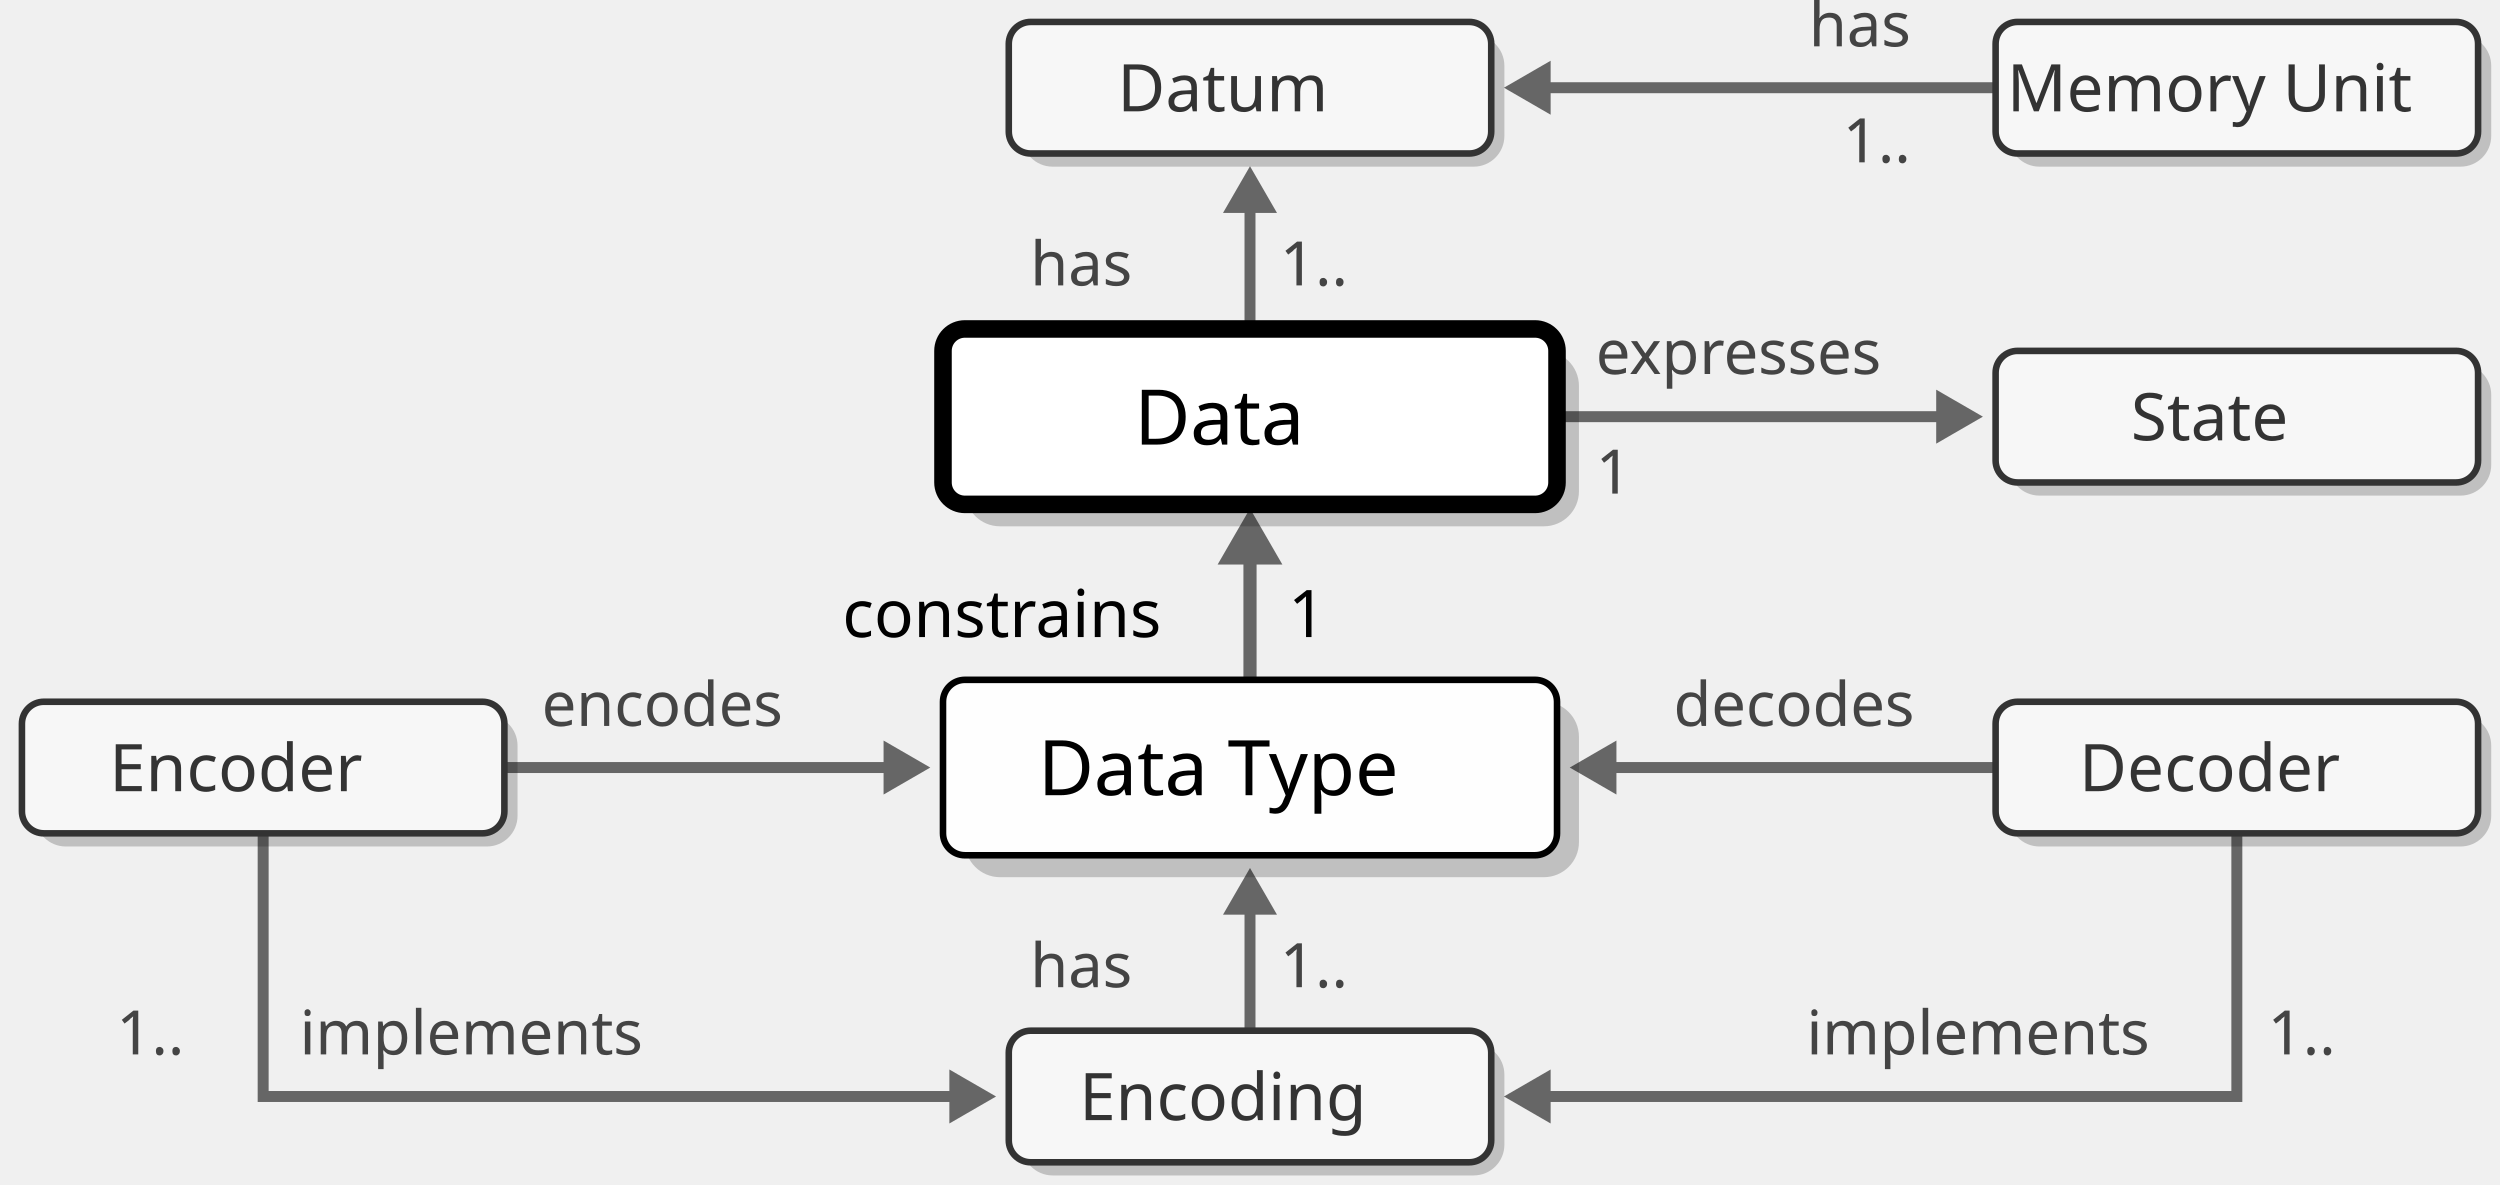
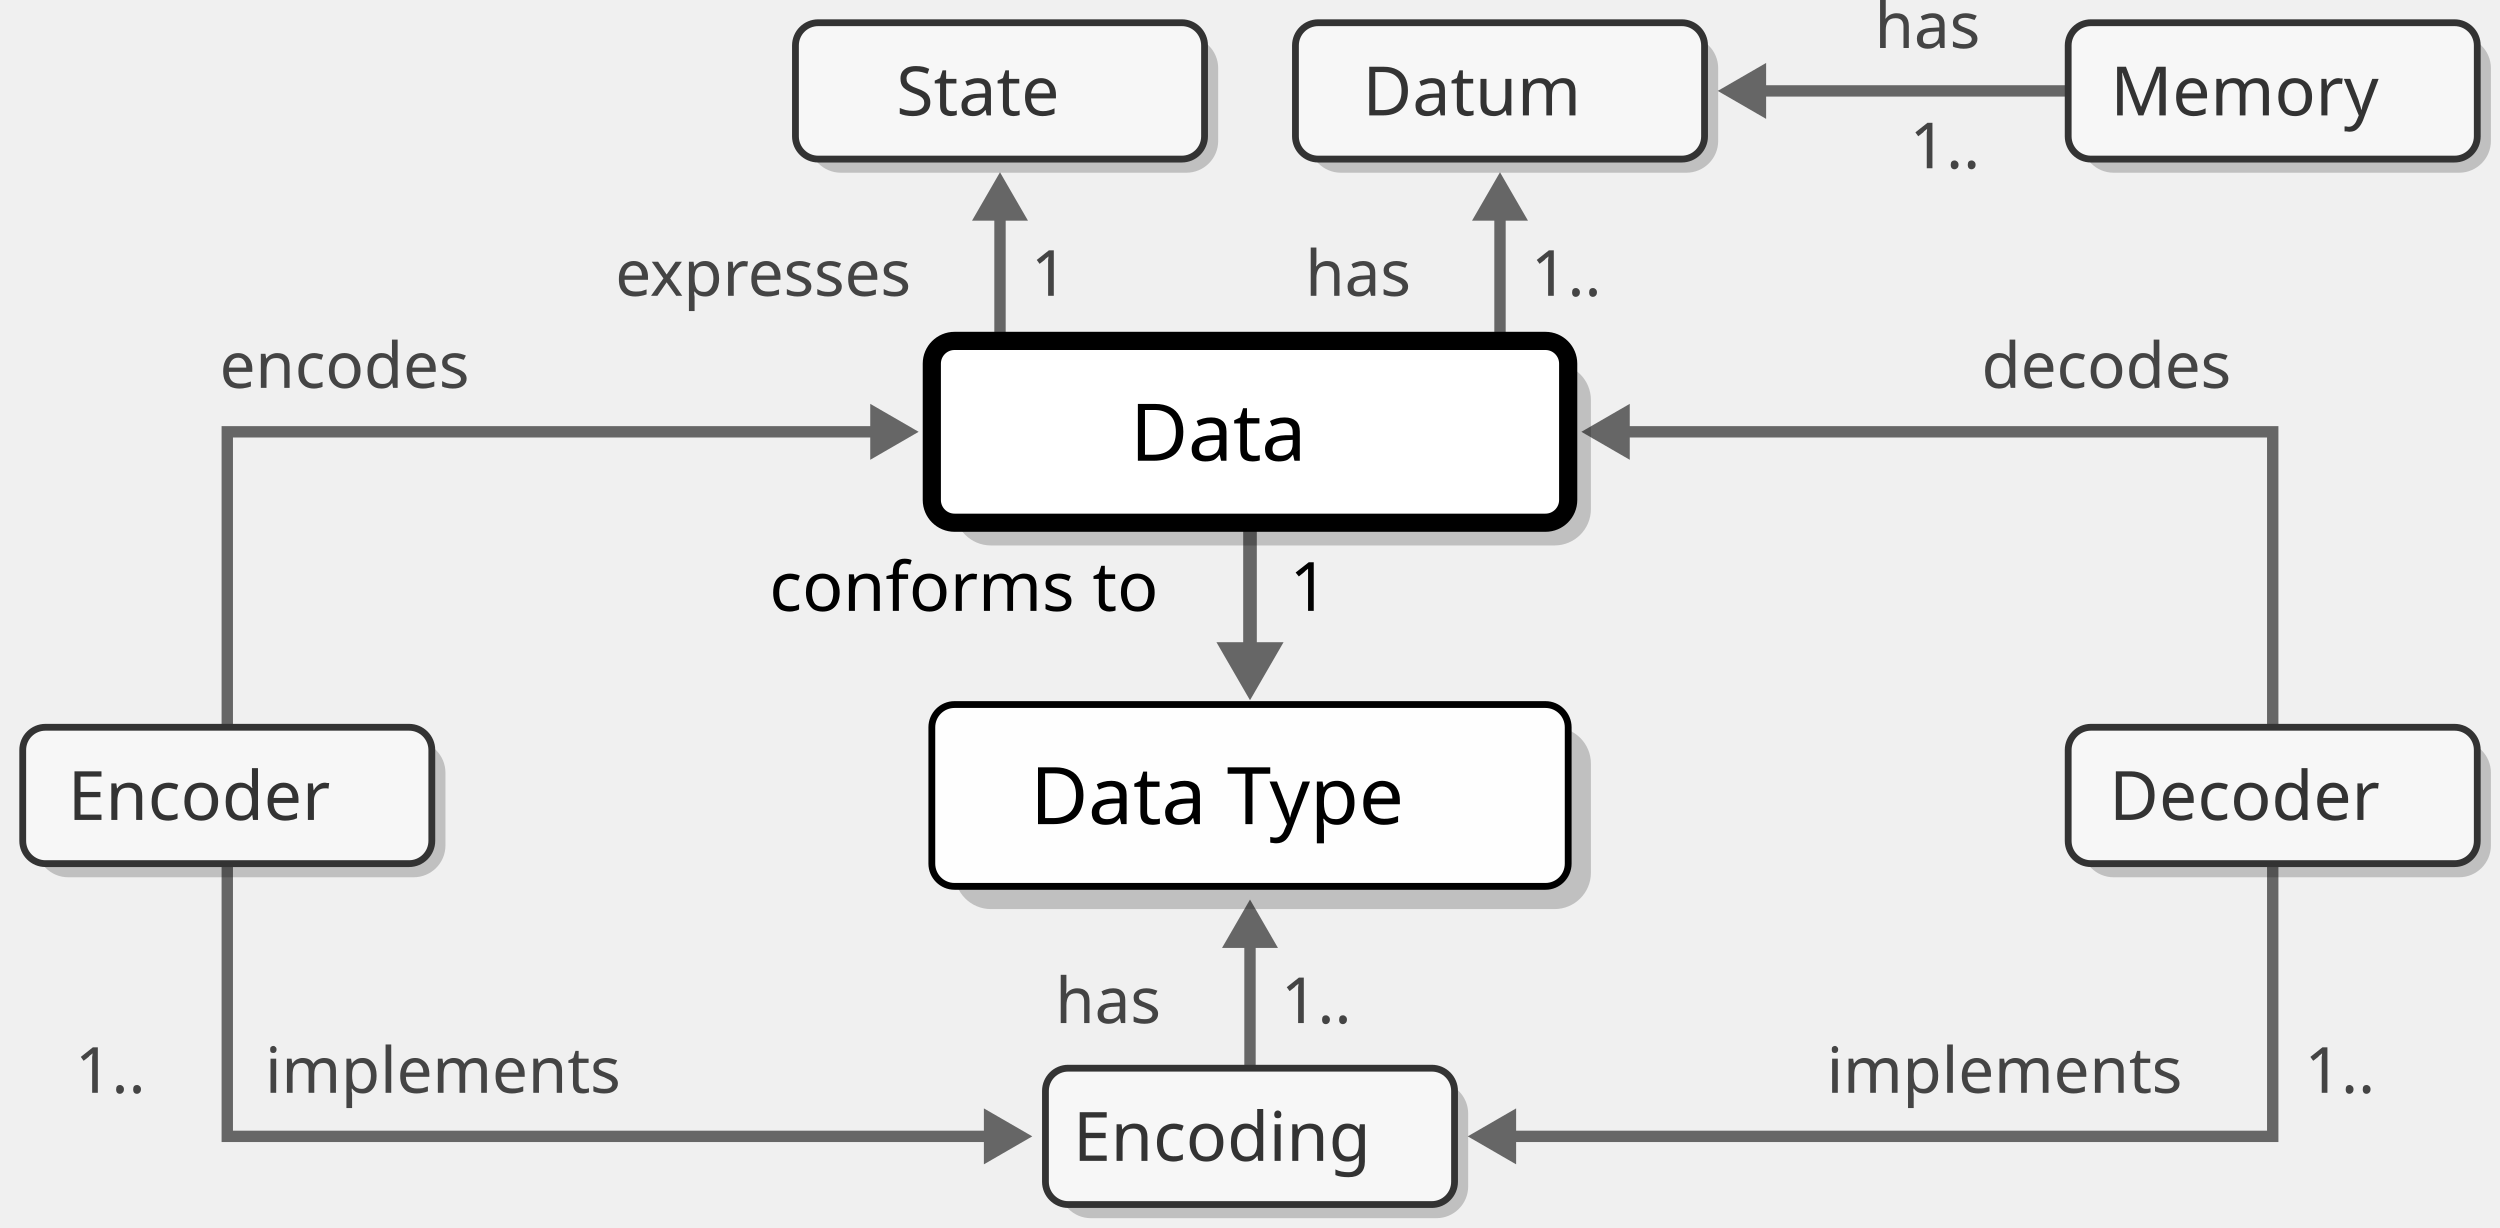
- <svg xmlns="http://www.w3.org/2000/svg" xmlns:xlink="http://www.w3.org/1999/xlink" width="114mm" height="54mm" version="1.1" viewBox="0 0 114 54" id="svg162">
+ <svg xmlns="http://www.w3.org/2000/svg" xmlns:xlink="http://www.w3.org/1999/xlink" width="110mm" height="54mm" version="1.1" viewBox="0 0 110 54" id="svg162">
  <defs id="defs5">
    <marker id="a" overflow="visible" orient="auto">
      <path transform="scale(0.4)" d="M 5.77,0 -2.88,5 V -5 Z" fill="context-stroke" fill-rule="evenodd" stroke="context-stroke" stroke-width="1pt" id="path2" />
    </marker>
    <marker id="e" overflow="visible" orient="auto">
      <path transform="scale(0.4)" d="M 5.77,0 -2.88,5 V -5 Z" fill="context-stroke" fill-rule="evenodd" stroke="context-stroke" stroke-width="1pt" id="path824" />
    </marker>
    <marker id="a-2" overflow="visible" orient="auto">
      <path transform="scale(0.4)" d="M 5.77,0 -2.88,5 V -5 Z" fill="context-stroke" fill-rule="evenodd" stroke="context-stroke" stroke-width="1pt" id="path2-3" />
    </marker>
    <marker id="a-3" overflow="visible" orient="auto">
      <path transform="scale(0.4)" d="M 5.77,0 -2.88,5 V -5 Z" fill="context-stroke" fill-rule="evenodd" stroke="context-stroke" stroke-width="1pt" id="path2-2" />
    </marker>
    <marker id="e-0" overflow="visible" orient="auto">
      <path transform="scale(0.4)" d="M 5.77,0 -2.88,5 V -5 Z" fill="context-stroke" fill-rule="evenodd" stroke="context-stroke" stroke-width="1pt" id="path824-9" />
    </marker>
    <marker id="a-7" overflow="visible" orient="auto">
      <path transform="scale(0.4)" d="M 5.77,0 -2.88,5 V -5 Z" fill="context-stroke" fill-rule="evenodd" stroke="context-stroke" stroke-width="1pt" id="path2-5" />
    </marker>
    <marker id="marker25589" overflow="visible" orient="auto">
      <path transform="scale(0.4)" d="M 5.77,0 -2.88,5 V -5 Z" fill="context-stroke" fill-rule="evenodd" stroke="context-stroke" stroke-width="1pt" id="path25587" />
    </marker>
  </defs>
-   <path d="M 102,38 V 50 H 70" marker-end="url(#a)" id="path13935" style="fill:none;stroke:#666666;stroke-width:0.5;stroke-miterlimit:4;stroke-dasharray:none" />
-   <g id="g16873" transform="translate(-9.999999)">
-     <path d="M 67,15 V 9" marker-end="url(#a)" id="path913" style="fill:none;stroke:#666666;stroke-width:0.5;stroke-miterlimit:4;stroke-dasharray:none" />
-     <text x="85.757" y="13.016" style="font-size:2.8px;line-height:1.25;font-family:sans-serif;stroke-width:0.265" xml:space="preserve" id="text1206">
-       <tspan x="65.263" y="13.016" stroke-width="0.265" id="tspan1204" style="font-size:2.8px;text-align:end;text-anchor:end;fill:#444444;fill-opacity:1">has</tspan>
-     </text>
-     <text x="68.369" y="13.016" style="font-size:2.8px;line-height:1.25;font-family:sans-serif;stroke-width:0.265" xml:space="preserve" id="text1210">
-       <tspan x="68.369" y="13.016" stroke-width="0.265" id="tspan1208" style="font-size:2.8px;fill:#444444;fill-opacity:1">1..</tspan>
-     </text>
-   </g>
-   <use x="0" y="0" xlink:href="#g16873" id="use16875" transform="translate(3.1e-7,32)" width="100%" height="100%" />
-   <use x="0" y="0" xlink:href="#path13935" id="use15582" transform="matrix(-1,0,0,1,114,-3.8e-7)" width="100%" height="100%" />
-   <use x="0" y="0" xlink:href="#path12483" id="use7389" transform="matrix(-1,0,0,1,162,16)" width="100%" height="100%" />
-   <use x="0" y="0" xlink:href="#path12483" id="use7391" transform="translate(-48,16)" width="100%" height="100%" />
-   <path d="M 71,19 89,19" marker-end="url(#a)" id="path12483" style="fill:none;stroke:#666666;stroke-width:0.5;stroke-miterlimit:4;stroke-dasharray:none" />
-   <path d="M 91,4 H 70" marker-end="url(#a)" id="path7101" style="fill:none;stroke:#666666;stroke-width:0.5;stroke-miterlimit:4;stroke-dasharray:none" />
-   <path d="m 57,31 3e-6,-6.107" marker-end="url(#a)" id="path6700" style="fill:none;stroke:#666666;stroke-width:0.6;stroke-miterlimit:4;stroke-dasharray:none" />
-   <rect id="rect925" x="44" y="16" width="28" height="8" rx="1.6" fill="none" opacity="0.913" stroke="#000000" stroke-linejoin="round" stroke-width="0.333" style="opacity:1;fill:#000000;fill-opacity:0.2;stroke:none;stroke-width:0.8;stroke-miterlimit:4;stroke-dasharray:none" />
-   <rect id="rect45004" x="43" y="15" width="28" height="8" rx="1" fill="none" opacity="0.913" stroke="#000000" stroke-linejoin="round" stroke-width="0.333" style="opacity:1;fill:#ffffff;fill-opacity:1;stroke-width:0.8;stroke-miterlimit:4;stroke-dasharray:none" />
-   <g id="g6931" transform="translate(36.00043,6.999999)">
+   <use x="0" y="0" xlink:href="#path2425" id="use10241" transform="translate(11,32)" width="100%" height="100%" />
+   <use x="0" y="0" xlink:href="#path2425" id="use10239" transform="translate(22)" width="100%" height="100%" />
+   <text x="73.757" y="45.016" style="font-size:2.8px;line-height:1.25;font-family:sans-serif;stroke-width:0.265" xml:space="preserve" id="text7719">
+     <tspan x="53.263" y="45.016" stroke-width="0.265" id="tspan7717" style="font-size:2.8px;text-align:end;text-anchor:end;fill:#444444;fill-opacity:1">has</tspan>
+   </text>
+   <text x="56.369" y="45.016" style="font-size:2.8px;line-height:1.25;font-family:sans-serif;stroke-width:0.265" xml:space="preserve" id="text7723">
+     <tspan x="56.369" y="45.016" stroke-width="0.265" id="tspan7721" style="font-size:2.8px;fill:#444444;fill-opacity:1">1..</tspan>
+   </text>
+   <use x="0" y="0" xlink:href="#path4082" id="use4259" transform="matrix(-1,0,0,1,110,-3.2e-7)" width="100%" height="100%" />
+   <path d="M 100,32 V 19 H 71" marker-end="url(#a)" id="path4082" style="fill:none;stroke:#666666;stroke-width:0.5;stroke-miterlimit:4;stroke-dasharray:none" />
+   <path d="M 44,15 V 9" marker-end="url(#a)" id="path2425" style="fill:none;stroke:#666666;stroke-width:0.5;stroke-miterlimit:4;stroke-dasharray:none" />
+   <text x="62.757" y="13.016" style="font-size:2.8px;line-height:1.25;font-family:sans-serif;stroke-width:0.265" xml:space="preserve" id="text2429">
+     <tspan x="42.263" y="13.016" stroke-width="0.265" id="tspan2427" style="font-size:2.8px;text-align:end;text-anchor:end;fill:#444444;fill-opacity:1">expresses</tspan>
+   </text>
+   <text x="45.369" y="13.016" style="font-size:2.8px;line-height:1.25;font-family:sans-serif;stroke-width:0.265" xml:space="preserve" id="text2433">
+     <tspan x="45.369" y="13.016" stroke-width="0.265" id="tspan2431" style="font-size:2.8px;fill:#444444;fill-opacity:1">1</tspan>
+   </text>
+   <path d="M 100,38 V 50 H 66" marker-end="url(#a)" id="path13935" style="fill:none;stroke:#666666;stroke-width:0.5;stroke-miterlimit:4;stroke-dasharray:none" />
+   <text x="84.757" y="13.016" style="font-size:2.8px;line-height:1.25;font-family:sans-serif;stroke-width:0.265" xml:space="preserve" id="text1206">
+     <tspan x="64.263" y="13.016" stroke-width="0.265" id="tspan1204" style="font-size:2.8px;text-align:end;text-anchor:end;fill:#444444;fill-opacity:1">has</tspan>
+   </text>
+   <text x="67.369" y="13.016" style="font-size:2.8px;line-height:1.25;font-family:sans-serif;stroke-width:0.265" xml:space="preserve" id="text1210">
+     <tspan x="67.369" y="13.016" stroke-width="0.265" id="tspan1208" style="font-size:2.8px;fill:#444444;fill-opacity:1">1..</tspan>
+   </text>
+   <use x="0" y="0" xlink:href="#path13935" id="use15582" transform="matrix(-1,0,0,1,110,-3.8e-7)" width="100%" height="100%" />
+   <path d="m 91,4 h -14" marker-end="url(#a)" id="path7101" style="fill:none;stroke:#666666;stroke-width:0.5;stroke-miterlimit:4;stroke-dasharray:none" />
+   <path d="m 55,23 3e-6,6.107" marker-end="url(#a)" id="path6700" style="fill:none;stroke:#666666;stroke-width:0.6;stroke-miterlimit:4;stroke-dasharray:none" />
+   <rect id="rect925" x="42" y="16" width="28" height="8" rx="1.6" fill="none" opacity="0.913" stroke="#000000" stroke-linejoin="round" stroke-width="0.333" style="opacity:1;fill:#000000;fill-opacity:0.2;stroke:none;stroke-width:0.8;stroke-miterlimit:4;stroke-dasharray:none" />
+   <rect id="rect45004" x="41" y="15" width="28" height="8" rx="1" fill="none" opacity="0.913" stroke="#000000" stroke-linejoin="round" stroke-width="0.333" style="opacity:1;fill:#ffffff;fill-opacity:1;stroke-width:0.8;stroke-miterlimit:4;stroke-dasharray:none" />
+   <g id="g6931" transform="translate(34.00043,6.999999)">
    <rect id="rect1183" x="8" y="25" width="28" height="8" rx="1.6" fill="none" opacity="0.913" stroke="#000000" stroke-linejoin="round" stroke-width="0.333" style="opacity:1;fill:#000000;fill-opacity:0.2;stroke:none;stroke-width:0.8;stroke-miterlimit:4;stroke-dasharray:none" />
    <rect id="use8966" x="7" y="24" width="28" height="8" rx="1" fill="none" opacity="0.913" stroke="#000000" stroke-linejoin="round" stroke-width="0.333" style="opacity:1;fill:#fefefe;fill-opacity:1;stroke-width:0.3;stroke-miterlimit:4;stroke-dasharray:none" />
  </g>
-   <text x="56.915" y="36.259" font-size="3.5px" style="line-height:1.25;font-family:sans-serif;stroke-width:0.265" xml:space="preserve" id="text8978">
-     <tspan x="56.915" y="36.259" font-size="3.5px" stroke-width="0.265" text-align="center" text-anchor="middle" id="tspan8976">Data Type</tspan>
+   <text x="54.915" y="36.259" font-size="3.5px" style="line-height:1.25;font-family:sans-serif;stroke-width:0.265" xml:space="preserve" id="text8978">
+     <tspan x="54.915" y="36.259" font-size="3.5px" stroke-width="0.265" text-align="center" text-anchor="middle" id="tspan8976">Data Type</tspan>
  </text>
-   <text x="60.187" y="29.052" style="font-size:3px;line-height:1.25;font-family:sans-serif;stroke-width:0.265" xml:space="preserve" id="use32783">
-     <tspan x="55.303" y="29.052" stroke-width="0.265" id="tspan6742" style="text-align:end;text-anchor:end">constrains</tspan>
+   <text x="58.187" y="26.878" style="font-size:3px;line-height:1.25;font-family:sans-serif;stroke-width:0.265" xml:space="preserve" id="use32783">
+     <tspan x="53.303" y="26.878" stroke-width="0.265" id="tspan6742" style="text-align:end;text-anchor:end">conforms to</tspan>
  </text>
-   <text x="58.741" y="29.052" style="font-size:3px;line-height:1.25;font-family:sans-serif;stroke-width:0.265" xml:space="preserve" id="use6754">
-     <tspan x="58.741" y="29.052" stroke-width="0.265" id="tspan6768">1</tspan>
+   <text x="56.741" y="26.878" style="font-size:3px;line-height:1.25;font-family:sans-serif;stroke-width:0.265" xml:space="preserve" id="use6754">
+     <tspan x="56.741" y="26.878" stroke-width="0.265" id="tspan6768">1</tspan>
  </text>
-   <text x="56.959" y="20.272" font-size="3.5px" style="line-height:1.25;font-family:sans-serif;stroke-width:0.265" xml:space="preserve" id="text44012">
-     <tspan x="56.959" y="20.272" font-size="3.5px" stroke-width="0.265" text-align="center" text-anchor="middle" id="tspan44010">Data</tspan>
+   <text x="54.959" y="20.272" font-size="3.5px" style="line-height:1.25;font-family:sans-serif;stroke-width:0.265" xml:space="preserve" id="text44012">
+     <tspan x="54.959" y="20.272" font-size="3.5px" stroke-width="0.265" text-align="center" text-anchor="middle" id="tspan44010">Data</tspan>
  </text>
-   <text x="72.771" y="17.054" style="font-size:2.8px;line-height:1.25;font-family:sans-serif;stroke-width:0.265" xml:space="preserve" id="text16358">
-     <tspan x="72.771" y="17.054" stroke-width="0.265" id="tspan16356" style="font-size:2.8px;fill:#444444;fill-opacity:1">expresses</tspan>
-   </text>
-   <g id="use21933" transform="translate(-12,-24)">
-     <rect id="rect29272" x="58.6" y="25.6" width="22" height="6" rx="1.4" fill="none" opacity="0.913" stroke="#000000" stroke-linejoin="round" stroke-width="0.333" style="opacity:1;fill:#000000;fill-opacity:0.2;stroke:none;stroke-width:0.3;stroke-miterlimit:4;stroke-dasharray:none;stroke-opacity:1" />
-     <rect id="rect29274" x="58" y="25" width="22" height="6" rx="1" fill="none" opacity="0.913" stroke="#000000" stroke-linejoin="round" stroke-width="0.333" style="opacity:1;fill:#f7f7f7;fill-opacity:1;stroke:#333333;stroke-width:0.3;stroke-miterlimit:4;stroke-dasharray:none;stroke-opacity:1" />
+   <g id="use21933" transform="translate(-3,-24)">
+     <rect id="rect29272" x="60.6" y="25.6" width="18" height="6" rx="1.4" fill="none" opacity="0.913" stroke="#000000" stroke-linejoin="round" stroke-width="0.333" style="opacity:1;fill:#000000;fill-opacity:0.2;stroke:none;stroke-width:0.3;stroke-miterlimit:4;stroke-dasharray:none;stroke-opacity:1" />
+     <rect id="rect29274" x="60" y="25" width="18" height="6" rx="1" fill="none" opacity="0.913" stroke="#000000" stroke-linejoin="round" stroke-width="0.333" style="opacity:1;fill:#f7f7f7;fill-opacity:1;stroke:#333333;stroke-width:0.3;stroke-miterlimit:4;stroke-dasharray:none;stroke-opacity:1" />
  </g>
-   <use x="0" y="0" xlink:href="#use21933" id="use3684" transform="translate(45)" width="100%" height="100%" />
-   <text x="56.927" y="5.079" font-size="3.5px" style="font-size:3px;line-height:1.25;font-family:sans-serif;stroke-width:0.265" xml:space="preserve" id="text21937">
-     <tspan x="56.927" y="5.079" font-size="3.5px" stroke-width="0.265" text-align="center" text-anchor="middle" id="tspan21935" style="font-size:3px;fill:#333333;fill-opacity:1">Datum</tspan>
+   <use x="0" y="0" xlink:href="#use21933" id="use3684" transform="translate(34)" width="100%" height="100%" />
+   <text x="65.927" y="5.079" font-size="3.5px" style="font-size:3px;line-height:1.25;font-family:sans-serif;stroke-width:0.265" xml:space="preserve" id="text21937">
+     <tspan x="65.927" y="5.079" font-size="3.5px" stroke-width="0.265" text-align="center" text-anchor="middle" id="tspan21935" style="font-size:3px;fill:#333333;fill-opacity:1">Datum</tspan>
  </text>
  <text x="109.808" y="2.113" style="font-size:2.8px;line-height:1.25;font-family:sans-serif;stroke-width:0.265" xml:space="preserve" id="text25458">
-     <tspan x="89.314" y="2.113" stroke-width="0.265" id="tspan25456" style="font-size:2.8px;text-align:end;text-anchor:end;fill:#444444;fill-opacity:1">has</tspan>
+     <tspan x="89.313" y="2.113" stroke-width="0.265" id="tspan25456" style="font-size:2.8px;text-align:end;text-anchor:end;fill:#444444;fill-opacity:1">has</tspan>
  </text>
-   <text x="101.927" y="5.079" font-size="3.5px" style="font-size:3px;line-height:1.25;font-family:sans-serif;stroke-width:0.265" xml:space="preserve" id="text3688">
-     <tspan x="101.927" y="5.079" font-size="3.5px" stroke-width="0.265" text-align="center" text-anchor="middle" id="tspan3686" style="font-size:3px;fill:#333333;fill-opacity:1">Memory Unit</tspan>
+   <text x="99.927" y="5.079" font-size="3.5px" style="font-size:3px;line-height:1.25;font-family:sans-serif;stroke-width:0.265" xml:space="preserve" id="text3688">
+     <tspan x="99.927" y="5.079" font-size="3.5px" stroke-width="0.265" text-align="center" text-anchor="middle" id="tspan3686" style="font-size:3px;fill:#333333;fill-opacity:1">Memory</tspan>
  </text>
-   <use x="0" y="0" xlink:href="#use21933" id="use5806" transform="translate(45,15)" width="100%" height="100%" />
-   <text x="101.927" y="20.079" font-size="3.5px" style="font-size:3px;line-height:1.25;font-family:sans-serif;stroke-width:0.265" xml:space="preserve" id="text5810">
-     <tspan x="101.927" y="20.079" font-size="3.5px" stroke-width="0.265" text-align="center" text-anchor="middle" id="tspan5808" style="font-size:3px;fill:#333333;fill-opacity:1">State</tspan>
+   <use x="0" y="0" xlink:href="#use21933" id="use5806" transform="translate(-22)" width="100%" height="100%" />
+   <text x="44.2" y="5.079" font-size="3.5px" style="font-size:3px;line-height:1.25;font-family:sans-serif;stroke-width:0.265" xml:space="preserve" id="text5810">
+     <tspan x="44.2" y="5.079" font-size="3.5px" stroke-width="0.265" text-align="center" text-anchor="middle" id="tspan5808" style="font-size:3px;fill:#333333;fill-opacity:1">State</tspan>
  </text>
  <text x="109.808" y="7.405" style="font-size:2.8px;line-height:1.25;font-family:sans-serif;stroke-width:0.265" xml:space="preserve" id="text12004">
-     <tspan x="89.314" y="7.405" stroke-width="0.265" id="tspan12002" style="font-size:2.8px;text-align:end;text-anchor:end;fill:#444444;fill-opacity:1">1..</tspan>
+     <tspan x="89.313" y="7.405" stroke-width="0.265" id="tspan12002" style="font-size:2.8px;text-align:end;text-anchor:end;fill:#444444;fill-opacity:1">1..</tspan>
  </text>
-   <text x="72.771" y="22.508" style="font-size:2.8px;line-height:1.25;font-family:sans-serif;stroke-width:0.265" xml:space="preserve" id="text13190">
-     <tspan x="72.771" y="22.508" stroke-width="0.265" id="tspan13188" style="font-size:2.8px;fill:#444444;fill-opacity:1">1</tspan>
+   <use x="0" y="0" xlink:href="#use21933" id="use1812" transform="translate(-11,46)" width="100%" height="100%" />
+   <text x="54.927" y="51.079" font-size="3.5px" style="font-size:3px;line-height:1.25;font-family:sans-serif;stroke-width:0.265" xml:space="preserve" id="text1816">
+     <tspan x="54.927" y="51.079" font-size="3.5px" stroke-width="0.265" text-align="center" text-anchor="middle" id="tspan1814" style="font-size:3px;fill:#333333;fill-opacity:1">Encoding</tspan>
  </text>
-   <use x="0" y="0" xlink:href="#use21933" id="use1812" transform="translate(-1.0000004e-8,46)" width="100%" height="100%" />
-   <text x="56.927" y="51.079" font-size="3.5px" style="font-size:3px;line-height:1.25;font-family:sans-serif;stroke-width:0.265" xml:space="preserve" id="text1816">
-     <tspan x="56.927" y="51.079" font-size="3.5px" stroke-width="0.265" text-align="center" text-anchor="middle" id="tspan1814" style="font-size:3px;fill:#333333;fill-opacity:1">Encoding</tspan>
+   <use x="0" y="0" xlink:href="#use21933" id="use3122" transform="translate(-56,31)" width="100%" height="100%" />
+   <text x="9.927" y="36.079" font-size="3.5px" style="font-size:3px;line-height:1.25;font-family:sans-serif;stroke-width:0.265" xml:space="preserve" id="text3126">
+     <tspan x="9.927" y="36.079" font-size="3.5px" stroke-width="0.265" text-align="center" text-anchor="middle" id="tspan3124" style="font-size:3px;fill:#333333;fill-opacity:1">Encoder</tspan>
  </text>
-   <use x="0" y="0" xlink:href="#use21933" id="use3122" transform="translate(-45,31)" width="100%" height="100%" />
-   <text x="11.927" y="36.079" font-size="3.5px" style="font-size:3px;line-height:1.25;font-family:sans-serif;stroke-width:0.265" xml:space="preserve" id="text3126">
-     <tspan x="11.927" y="36.079" font-size="3.5px" stroke-width="0.265" text-align="center" text-anchor="middle" id="tspan3124" style="font-size:3px;fill:#333333;fill-opacity:1">Encoder</tspan>
+   <use x="0" y="0" xlink:href="#use21933" id="use3128" transform="translate(34,31)" width="100%" height="100%" />
+   <text x="99.927" y="36.079" font-size="3.5px" style="font-size:3px;line-height:1.25;font-family:sans-serif;stroke-width:0.265" xml:space="preserve" id="text3132">
+     <tspan x="99.927" y="36.079" font-size="3.5px" stroke-width="0.265" text-align="center" text-anchor="middle" id="tspan3130" style="font-size:3px;fill:#333333;fill-opacity:1">Decoder</tspan>
  </text>
-   <use x="0" y="0" xlink:href="#use21933" id="use3128" transform="translate(45,31)" width="100%" height="100%" />
-   <text x="101.927" y="36.079" font-size="3.5px" style="font-size:3px;line-height:1.25;font-family:sans-serif;stroke-width:0.265" xml:space="preserve" id="text3132">
-     <tspan x="101.927" y="36.079" font-size="3.5px" stroke-width="0.265" text-align="center" text-anchor="middle" id="tspan3130" style="font-size:3px;fill:#333333;fill-opacity:1">Decoder</tspan>
+   <text x="111.77" y="17.068" style="font-size:2.8px;line-height:1.25;font-family:sans-serif;stroke-width:0.265" xml:space="preserve" id="text7395">
+     <tspan x="100.35" y="17.068" stroke-width="0.265" id="tspan7393" style="font-size:2.8px;text-align:end;text-anchor:end;fill:#444444;fill-opacity:1">decodes</tspan>
  </text>
-   <text x="100.895" y="33.101" style="font-size:2.8px;line-height:1.25;font-family:sans-serif;stroke-width:0.265" xml:space="preserve" id="text7395">
-     <tspan x="89.475" y="33.101" stroke-width="0.265" id="tspan7393" style="font-size:2.8px;text-align:end;text-anchor:end;fill:#444444;fill-opacity:1">decodes</tspan>
+   <text x="9.666" y="17.068" style="font-size:2.8px;line-height:1.25;font-family:sans-serif;stroke-width:0.265" xml:space="preserve" id="text12005">
+     <tspan x="9.666" y="17.068" stroke-width="0.265" id="tspan12003" style="font-size:2.8px;fill:#444444;fill-opacity:1">encodes</tspan>
  </text>
-   <text x="24.702" y="33.101" style="font-size:2.8px;line-height:1.25;font-family:sans-serif;stroke-width:0.265" xml:space="preserve" id="text12005">
-     <tspan x="24.702" y="33.101" stroke-width="0.265" id="tspan12003" style="font-size:2.8px;fill:#444444;fill-opacity:1">encodes</tspan>
+   <text x="109.626" y="48.083" style="font-size:2.8px;line-height:1.25;font-family:sans-serif;stroke-width:0.265" xml:space="preserve" id="text14228">
+     <tspan x="98.206" y="48.083" stroke-width="0.265" id="tspan14226" style="font-size:2.8px;text-align:end;text-anchor:end;fill:#444444;fill-opacity:1">implements</tspan>
  </text>
-   <text x="111.626" y="48.083" style="font-size:2.8px;line-height:1.25;font-family:sans-serif;stroke-width:0.265" xml:space="preserve" id="text14228">
-     <tspan x="100.206" y="48.083" stroke-width="0.265" id="tspan14226" style="font-size:2.8px;text-align:end;text-anchor:end;fill:#444444;fill-opacity:1">implements</tspan>
+   <text x="101.406" y="48.083" style="font-size:2.8px;line-height:1.25;font-family:sans-serif;stroke-width:0.265" xml:space="preserve" id="text15580">
+     <tspan x="101.406" y="48.083" stroke-width="0.265" id="tspan15578" style="font-size:2.8px;fill:#444444;fill-opacity:1">1..</tspan>
  </text>
-   <text x="103.406" y="48.083" style="font-size:2.8px;line-height:1.25;font-family:sans-serif;stroke-width:0.265" xml:space="preserve" id="text15580">
-     <tspan x="103.406" y="48.083" stroke-width="0.265" id="tspan15578" style="font-size:2.8px;fill:#444444;fill-opacity:1">1..</tspan>
+   <text x="11.667" y="48.083" style="font-size:2.8px;line-height:1.25;font-family:sans-serif;stroke-width:0.265" xml:space="preserve" id="text15594">
+     <tspan x="11.667" y="48.083" stroke-width="0.265" id="tspan15592" style="font-size:2.8px;fill:#444444;fill-opacity:1">implements</tspan>
  </text>
-   <text x="13.667" y="48.083" style="font-size:2.8px;line-height:1.25;font-family:sans-serif;stroke-width:0.265" xml:space="preserve" id="text15594">
-     <tspan x="13.667" y="48.083" stroke-width="0.265" id="tspan15592" style="font-size:2.8px;fill:#444444;fill-opacity:1">implements</tspan>
-   </text>
-   <text x="31.083" y="48.083" style="font-size:2.8px;line-height:1.25;font-family:sans-serif;stroke-width:0.265" xml:space="preserve" id="text16706">
-     <tspan x="10.588" y="48.083" stroke-width="0.265" id="tspan16704" style="font-size:2.8px;text-align:end;text-anchor:end;fill:#444444;fill-opacity:1">1..</tspan>
+   <text x="29.083" y="48.083" style="font-size:2.8px;line-height:1.25;font-family:sans-serif;stroke-width:0.265" xml:space="preserve" id="text16706">
+     <tspan x="8.588" y="48.083" stroke-width="0.265" id="tspan16704" style="font-size:2.8px;text-align:end;text-anchor:end;fill:#444444;fill-opacity:1">1..</tspan>
  </text>
</svg>
